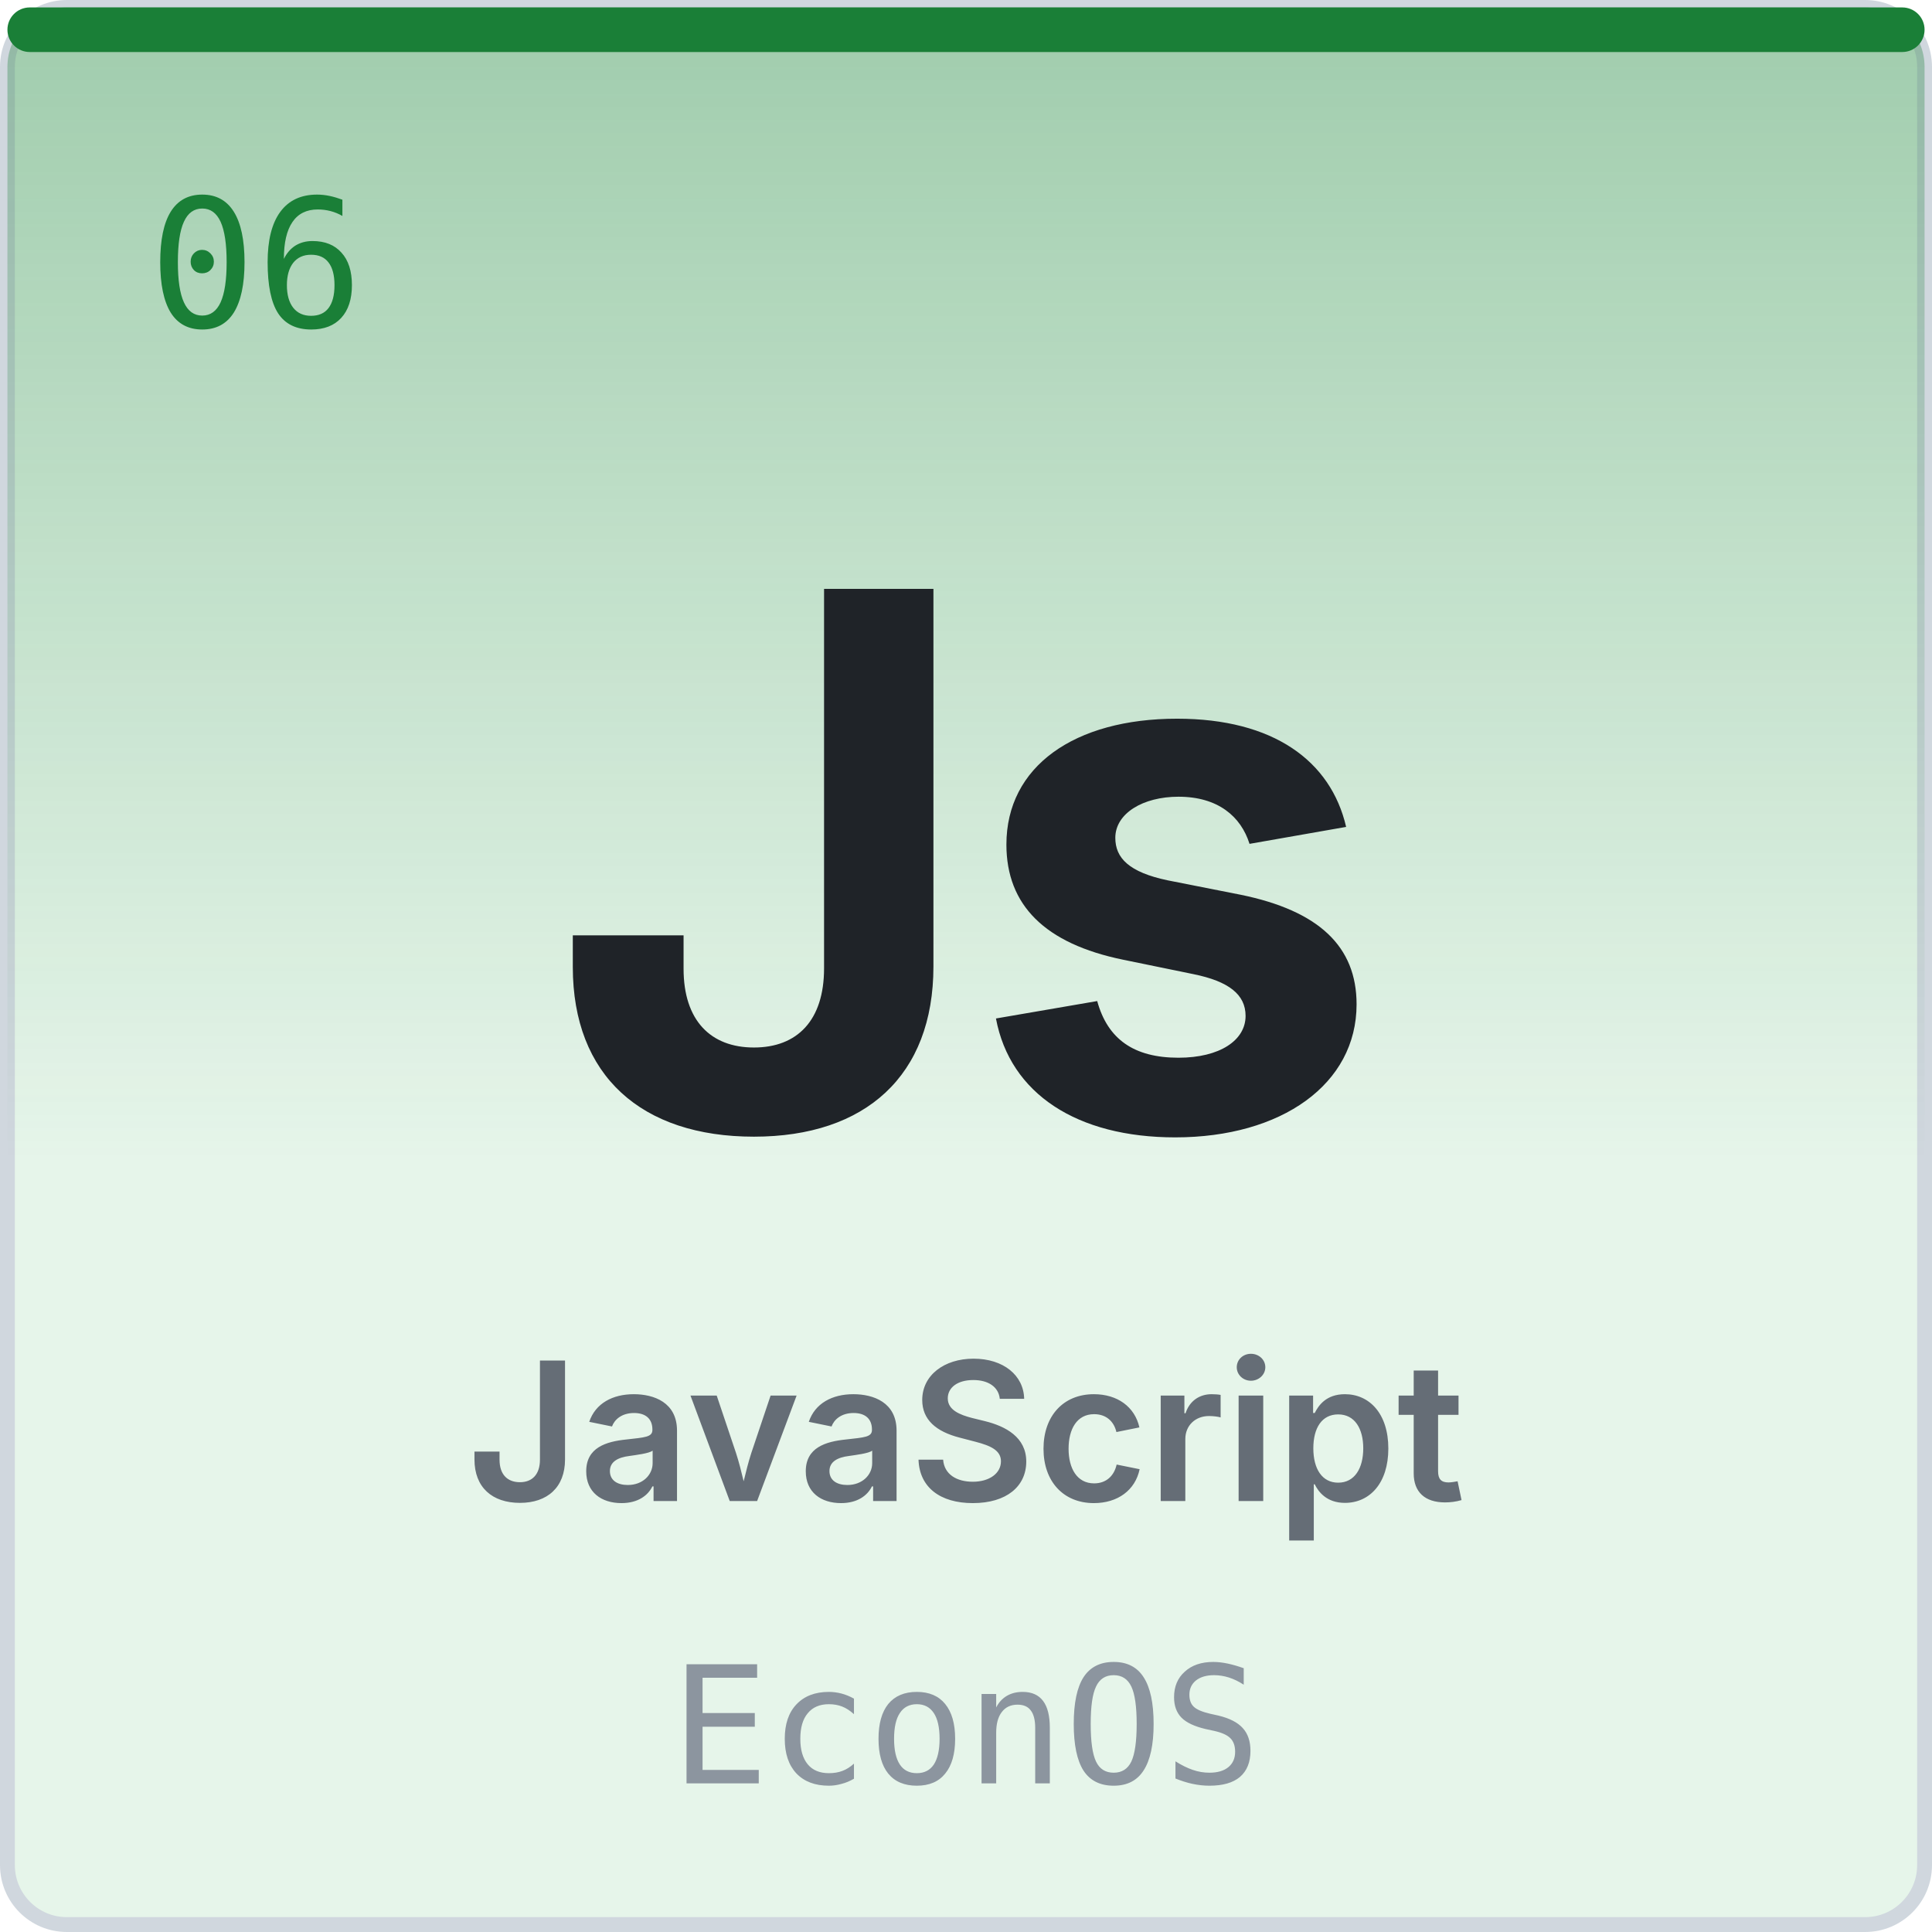
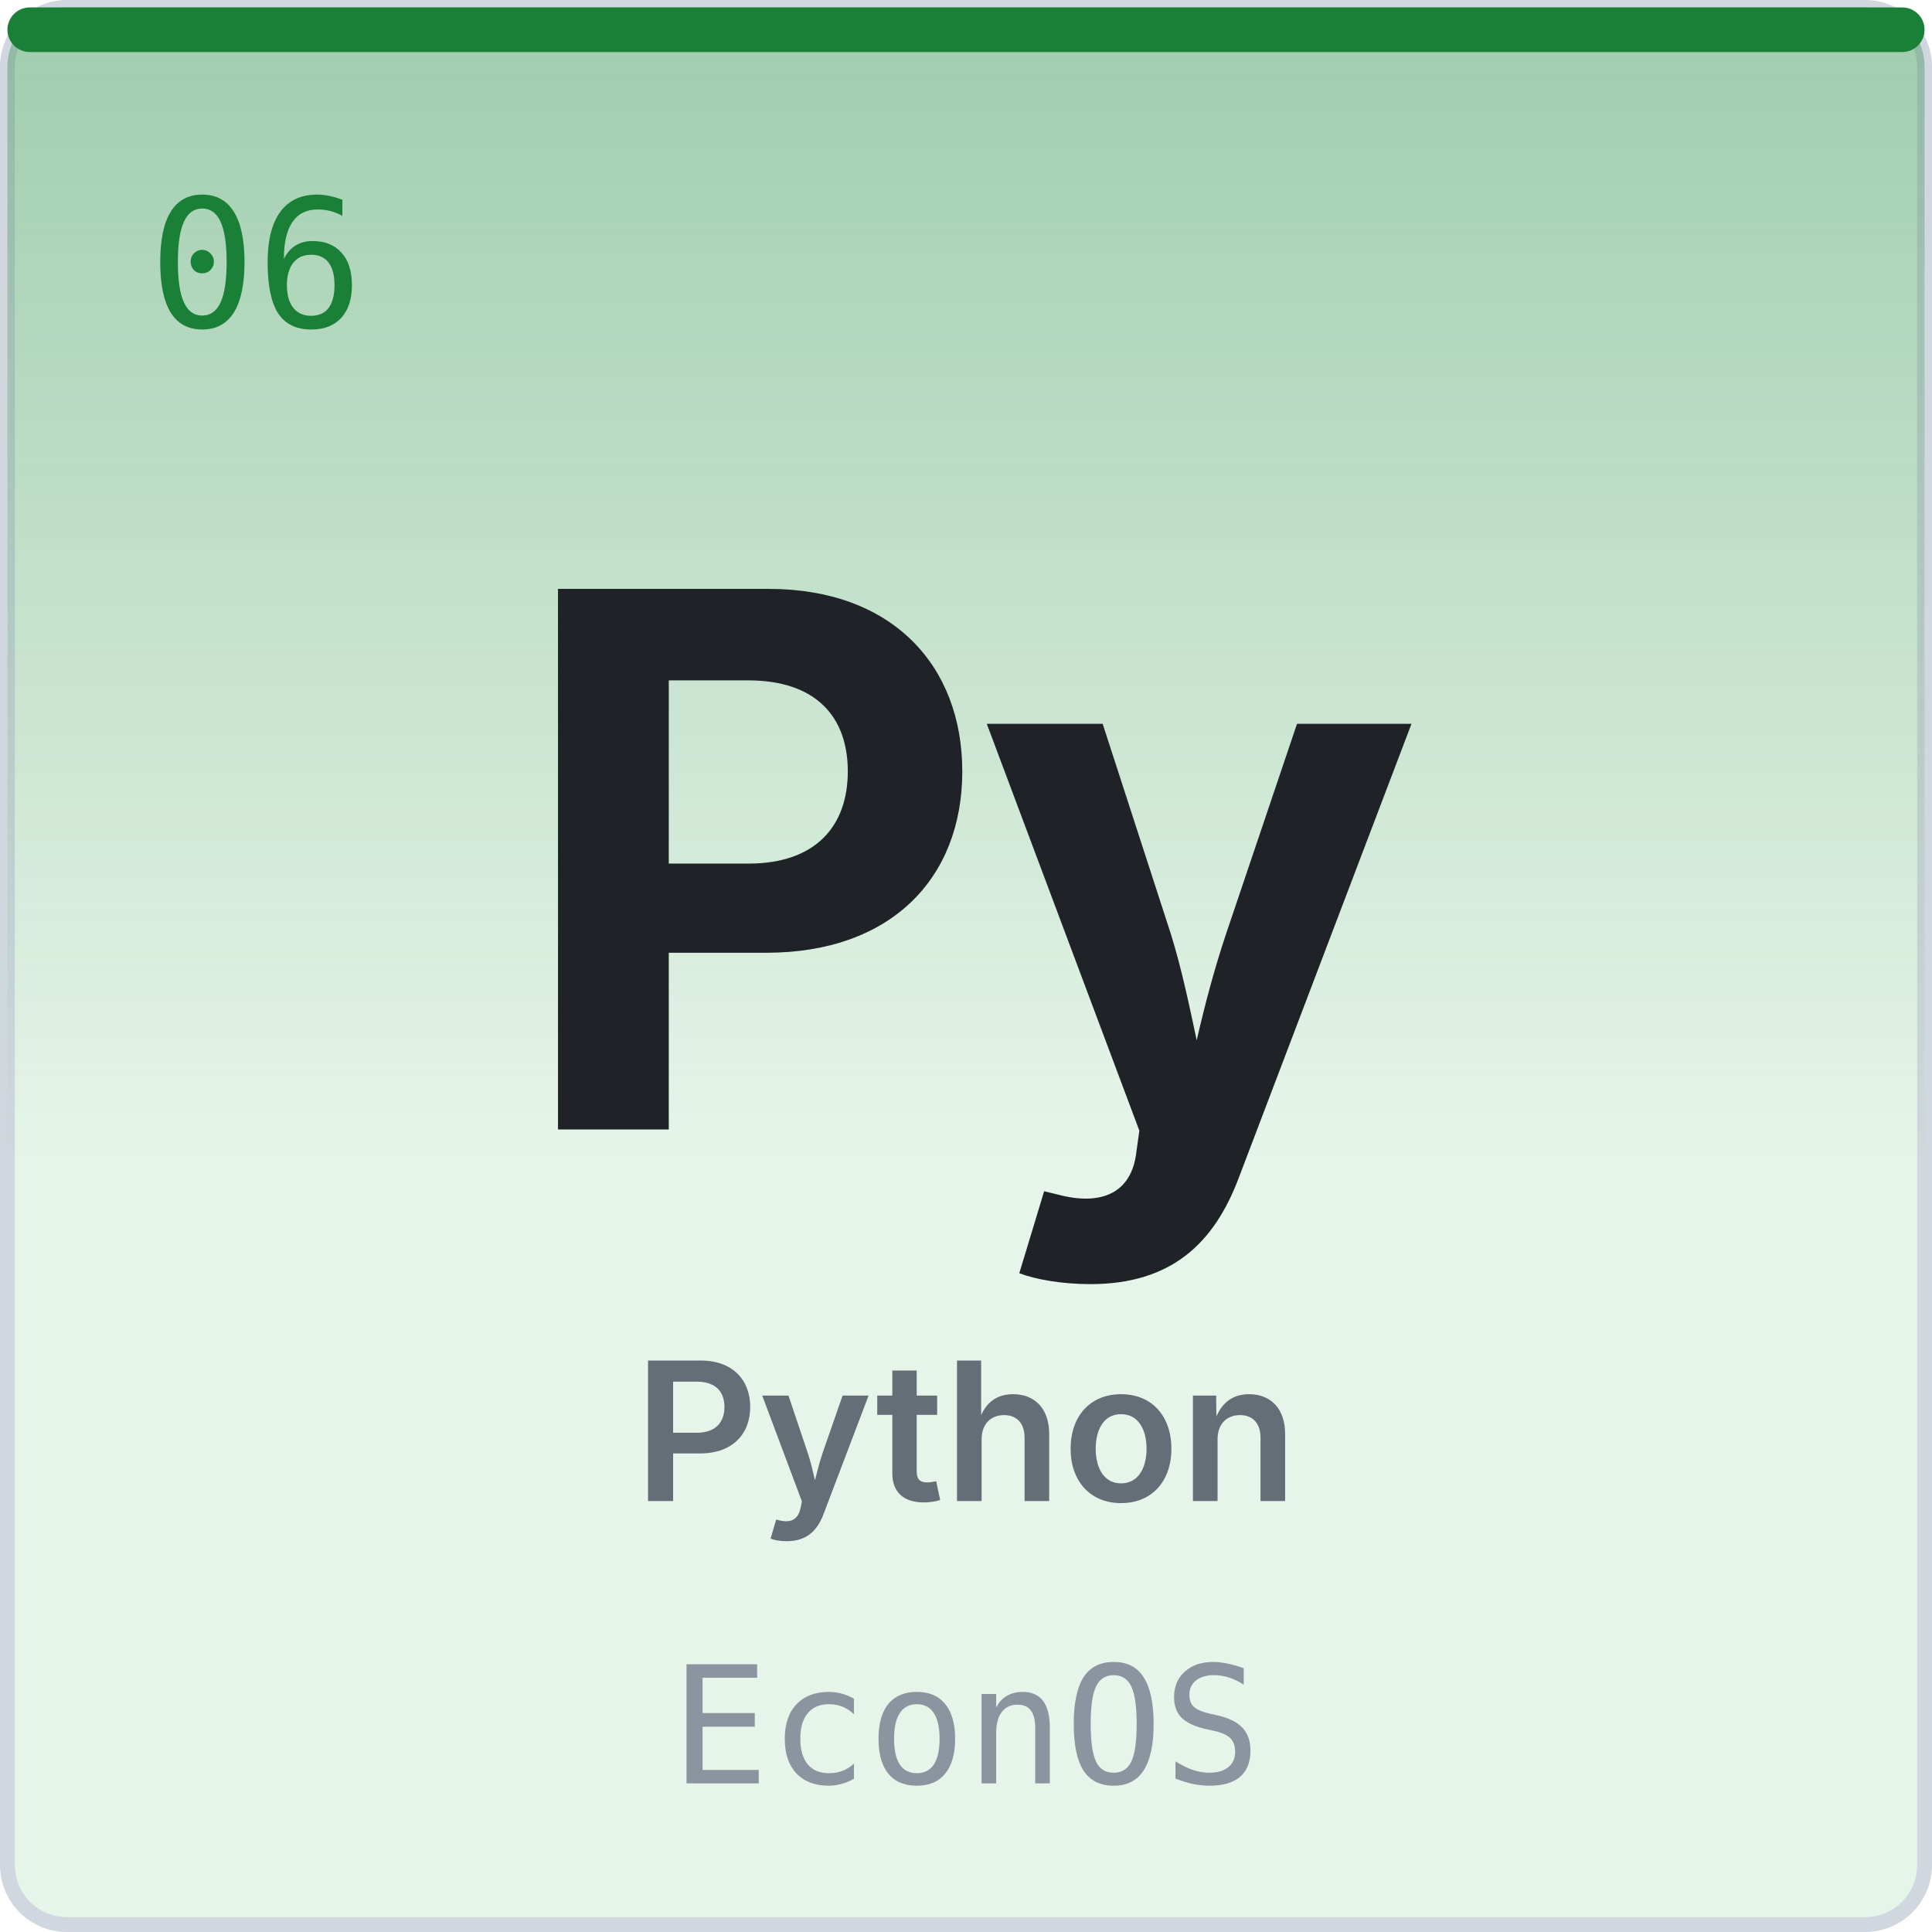
- <svg xmlns="http://www.w3.org/2000/svg" width="130" height="130" viewBox="0 0 130 130" role="img" aria-label="06 Js JavaScript EconOS">
+ <svg xmlns="http://www.w3.org/2000/svg" width="130" height="130" viewBox="0 0 130 130" role="img" aria-label="06 Py Python EconOS">
  <defs>
    <linearGradient id="g6" x1="0" y1="0" x2="0" y2="1">
      <stop offset="0%" stop-color="#1a7f37" stop-opacity="0.35" />
      <stop offset="60%" stop-color="#1a7f37" stop-opacity="0" />
    </linearGradient>
  </defs>
  <g opacity="1">
    <set attributeName="opacity" to="0" begin="0s" />
    <animate attributeName="opacity" from="0" to="1" begin="0.40s" dur="0.55s" fill="freeze" />
    <rect x="0.5" y="0.5" width="129" height="129" rx="4" fill="#e6f5ea" stroke="#d0d7de" stroke-width="1" />
    <rect x="0.5" y="0.5" width="129" height="129" rx="4" fill="url(#g6)" />
    <rect x="0.5" y="0.5" width="129" height="3" rx="1.5" fill="#1a7f37">
      <animate attributeName="opacity" values="1;0.45;1" dur="4s" begin="-1.26s" repeatCount="indefinite" />
    </rect>
    <text x="10" y="22" font-family="ui-monospace, SFMono-Regular, Menlo, monospace" font-size="12" font-weight="500" fill="#1a7f37">06</text>
-     <text x="65" y="76" font-family="-apple-system, BlinkMacSystemFont, Inter, system-ui, sans-serif" font-size="50" font-weight="700" fill="#1f2328" text-anchor="middle" letter-spacing="-1">Js</text>
-     <text x="65" y="101" font-family="-apple-system, BlinkMacSystemFont, Inter, system-ui, sans-serif" font-size="13" font-weight="600" fill="#656d76" text-anchor="middle">JavaScript</text>
+     <text x="65" y="76" font-family="-apple-system, BlinkMacSystemFont, Inter, system-ui, sans-serif" font-size="50" font-weight="700" fill="#1f2328" text-anchor="middle" letter-spacing="-1">Py</text>
+     <text x="65" y="101" font-family="-apple-system, BlinkMacSystemFont, Inter, system-ui, sans-serif" font-size="13" font-weight="600" fill="#656d76" text-anchor="middle">Python</text>
    <text x="65" y="120" font-family="ui-monospace, SFMono-Regular, Menlo, monospace" font-size="11" fill="#8c959f" text-anchor="middle">EconOS</text>
  </g>
</svg>
